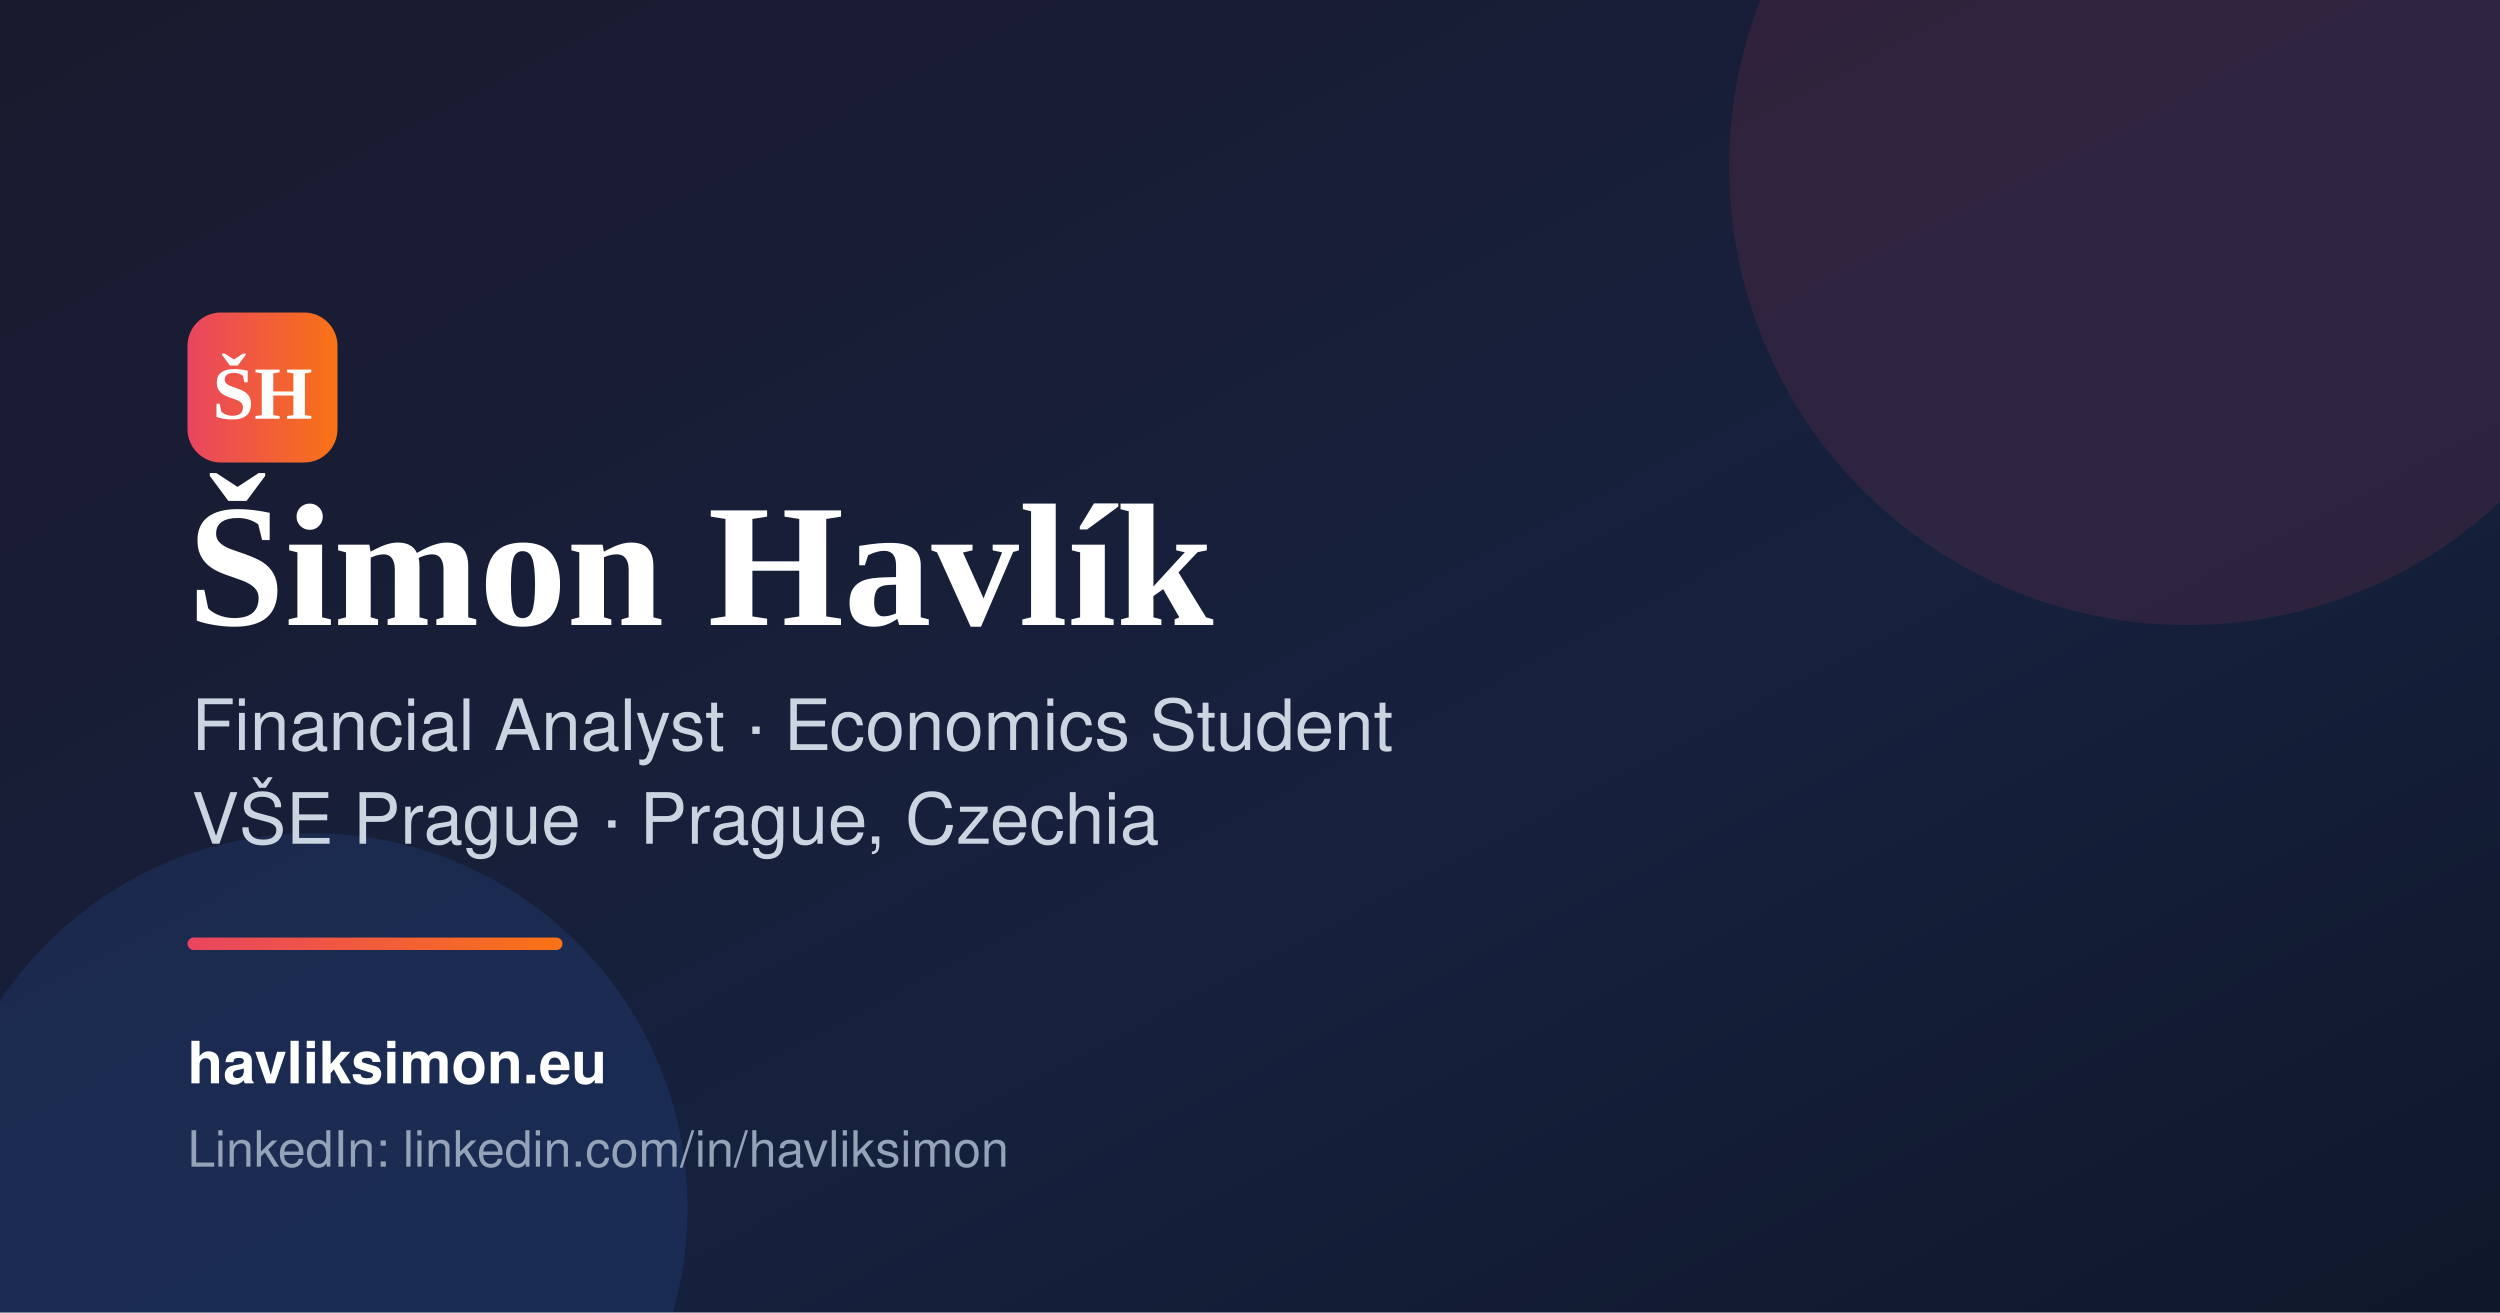
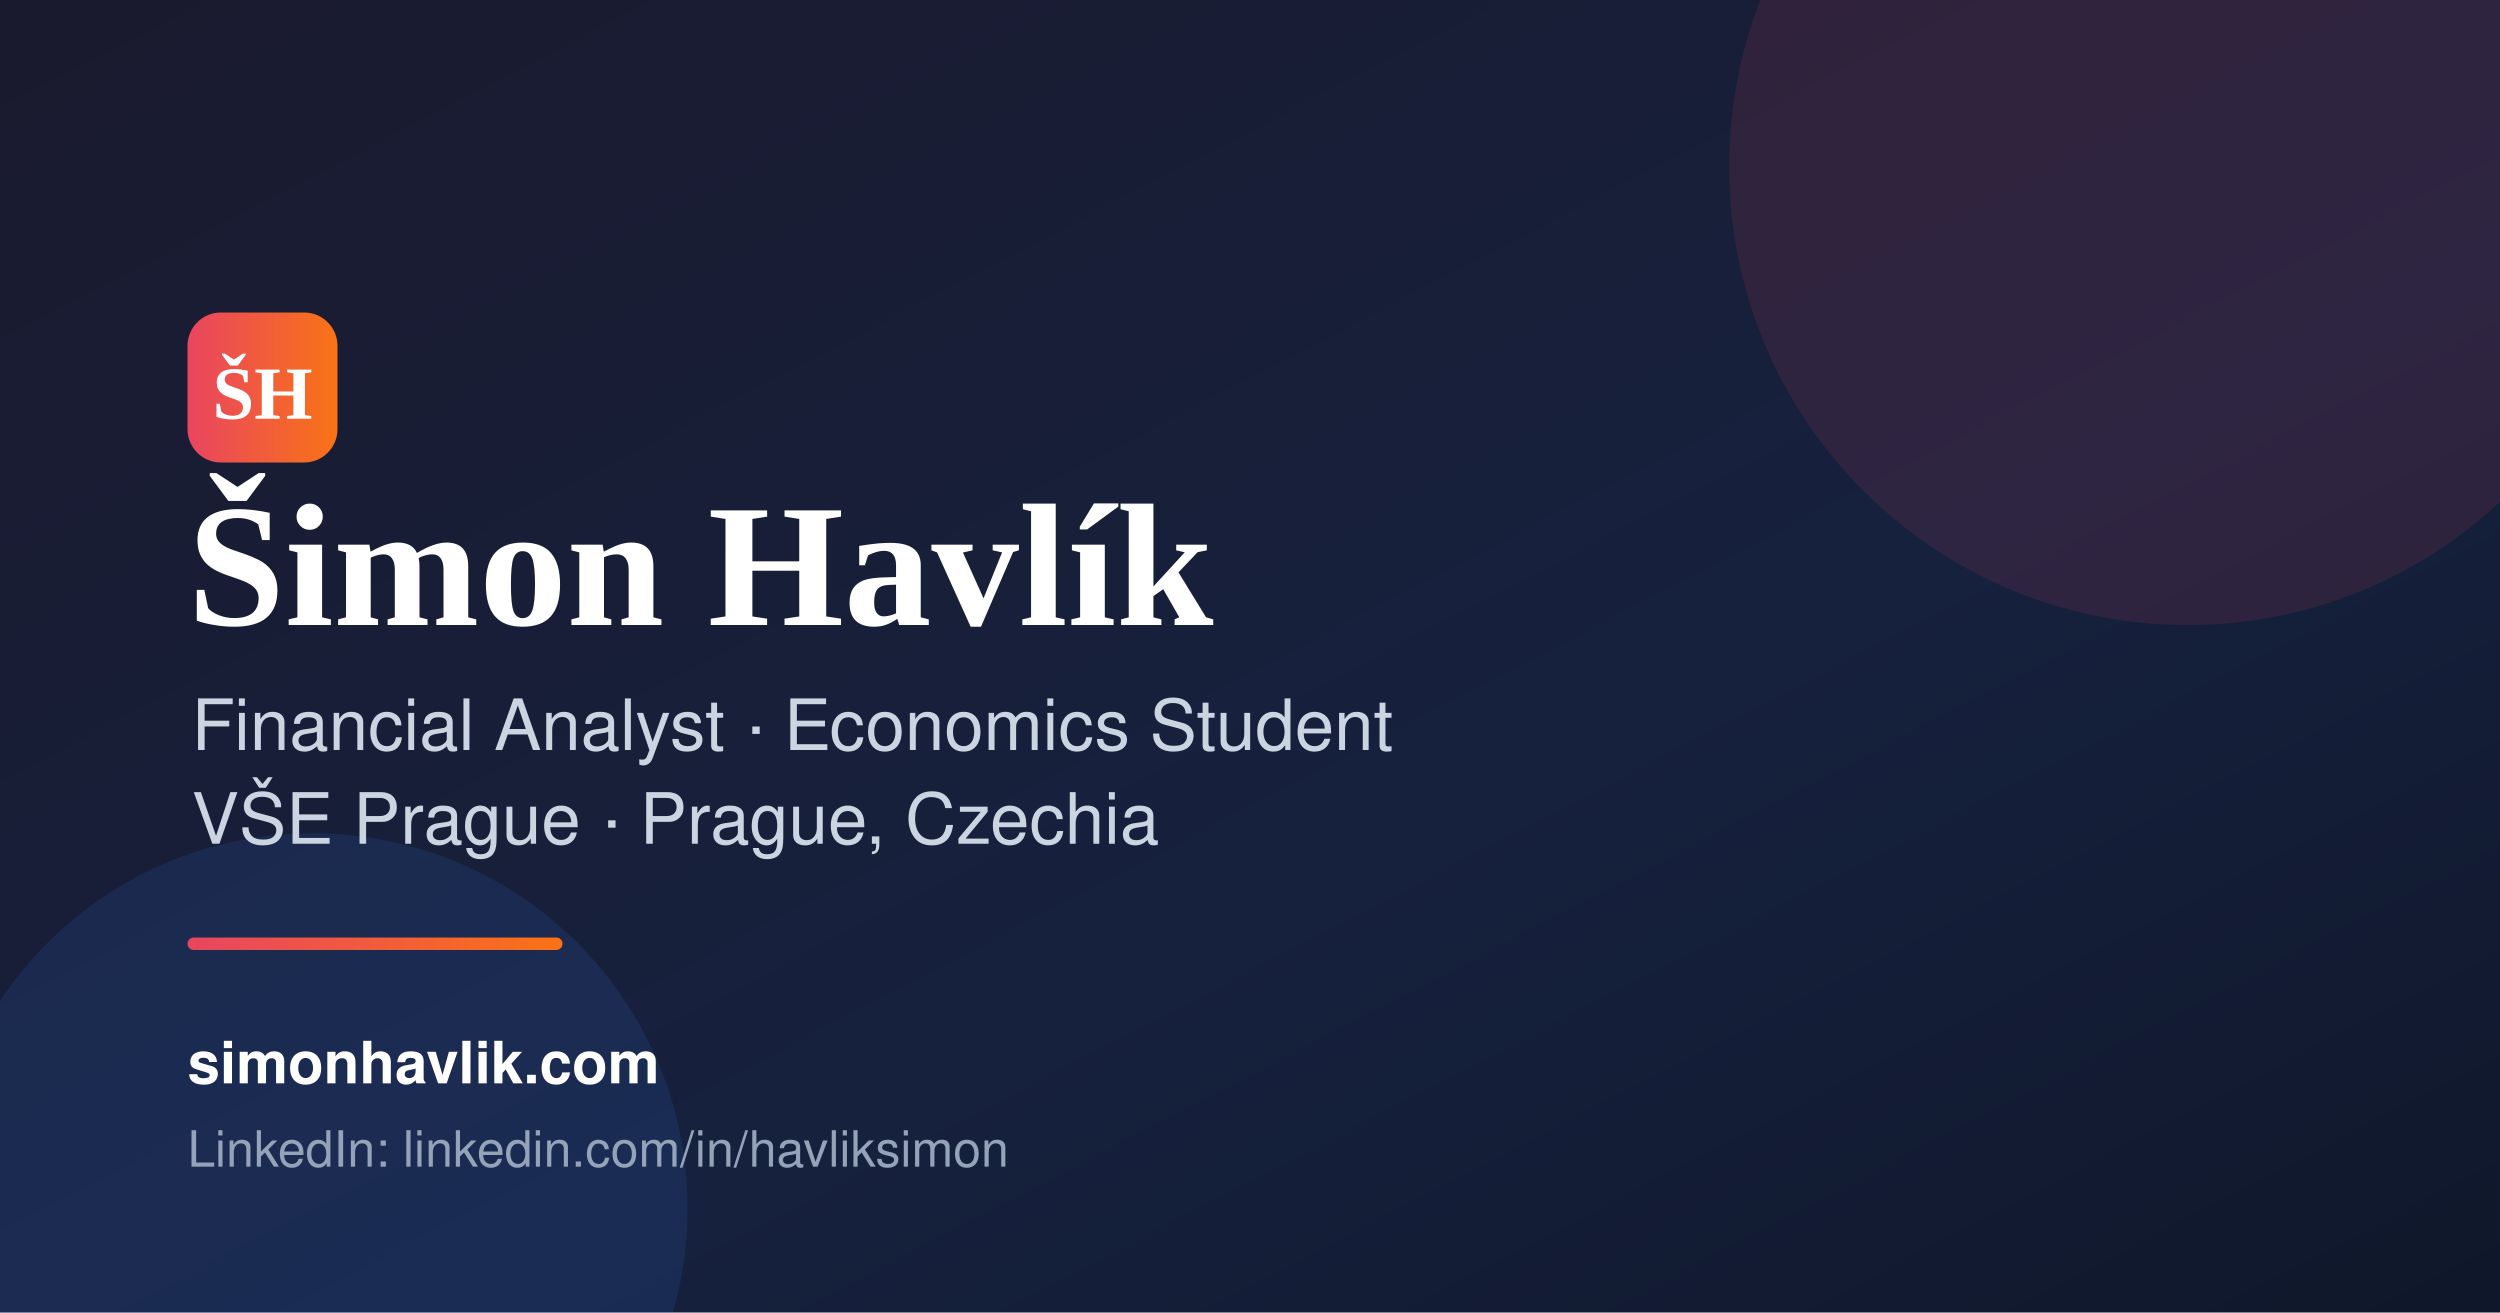
<svg xmlns="http://www.w3.org/2000/svg" width="1200" height="630" viewBox="0 0 1200 630">
  <defs>
    <linearGradient id="bg" x1="0%" y1="0%" x2="100%" y2="100%">
      <stop offset="0%" stop-color="#1a1a2e" />
      <stop offset="60%" stop-color="#16213e" />
      <stop offset="100%" stop-color="#0f172a" />
    </linearGradient>
    <linearGradient id="accent" x1="0%" y1="0%" x2="100%" y2="0%">
      <stop offset="0%" stop-color="#e94560" />
      <stop offset="100%" stop-color="#f97316" />
    </linearGradient>
  </defs>
  <rect width="1200" height="630" fill="url(#bg)" />
  <circle cx="1050" cy="80" r="220" fill="#e94560" opacity="0.12" />
  <circle cx="150" cy="580" r="180" fill="#3b82f6" opacity="0.12" />
  <rect x="90" y="150" width="72" height="72" rx="16" fill="url(#accent)" />
  <text x="126" y="201" font-family="Georgia, 'Times New Roman', serif" font-size="36" font-weight="700" fill="#ffffff" text-anchor="middle">ŠH</text>
  <text x="90" y="300" font-family="Georgia, 'Times New Roman', serif" font-size="84" font-weight="700" fill="#ffffff">Šimon Havlík</text>
  <text x="92" y="360" font-family="Helvetica, Arial, sans-serif" font-size="34" font-weight="400" fill="#cbd5e1">Financial Analyst · Economics Student</text>
  <text x="92" y="405" font-family="Helvetica, Arial, sans-serif" font-size="34" font-weight="400" fill="#cbd5e1">VŠE Prague · Prague, Czechia</text>
  <rect x="90" y="450" width="180" height="6" rx="3" fill="url(#accent)" />
-   <text x="90" y="520" font-family="Helvetica, Arial, sans-serif" font-size="28" font-weight="700" fill="#ffffff">havliksimon.eu</text>
+   <text x="90" y="520" font-family="Helvetica, Arial, sans-serif" font-size="28" font-weight="700" fill="#ffffff">simonhavlik.com</text>
  <text x="90" y="560" font-family="Helvetica, Arial, sans-serif" font-size="24" fill="#94a3b8">LinkedIn: linkedin.com/in/havliksimon</text>
</svg>
